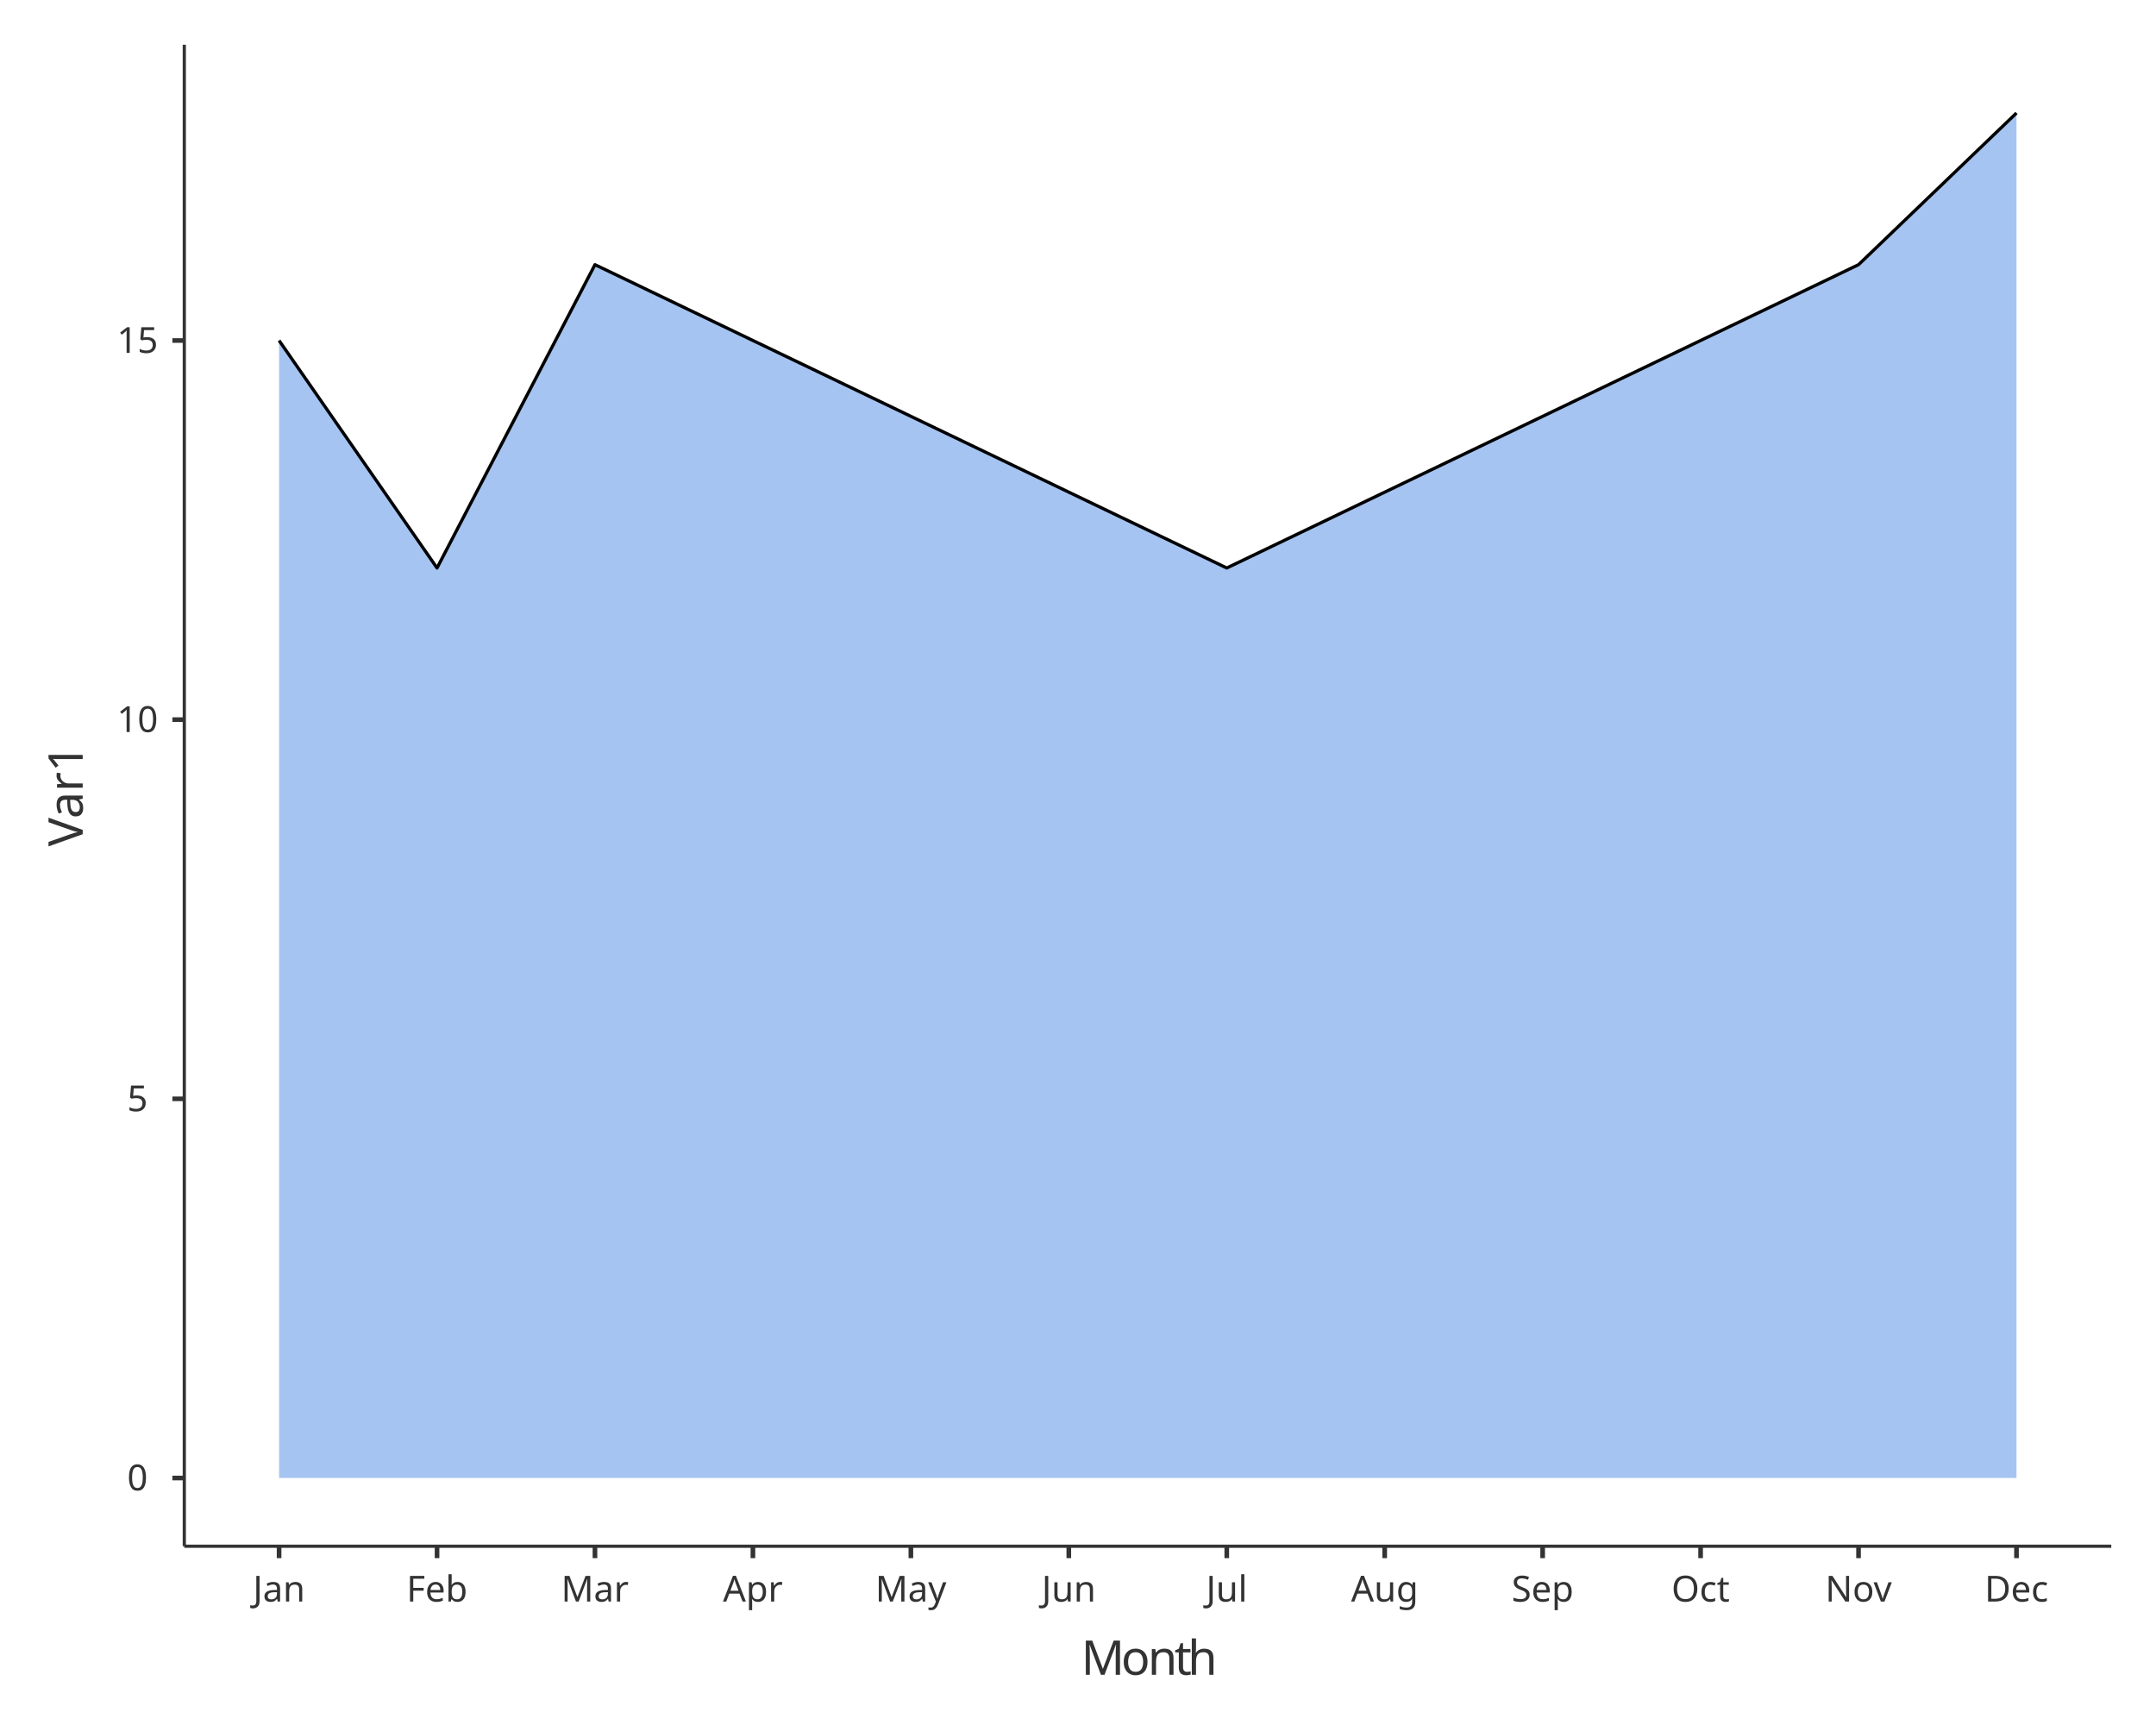
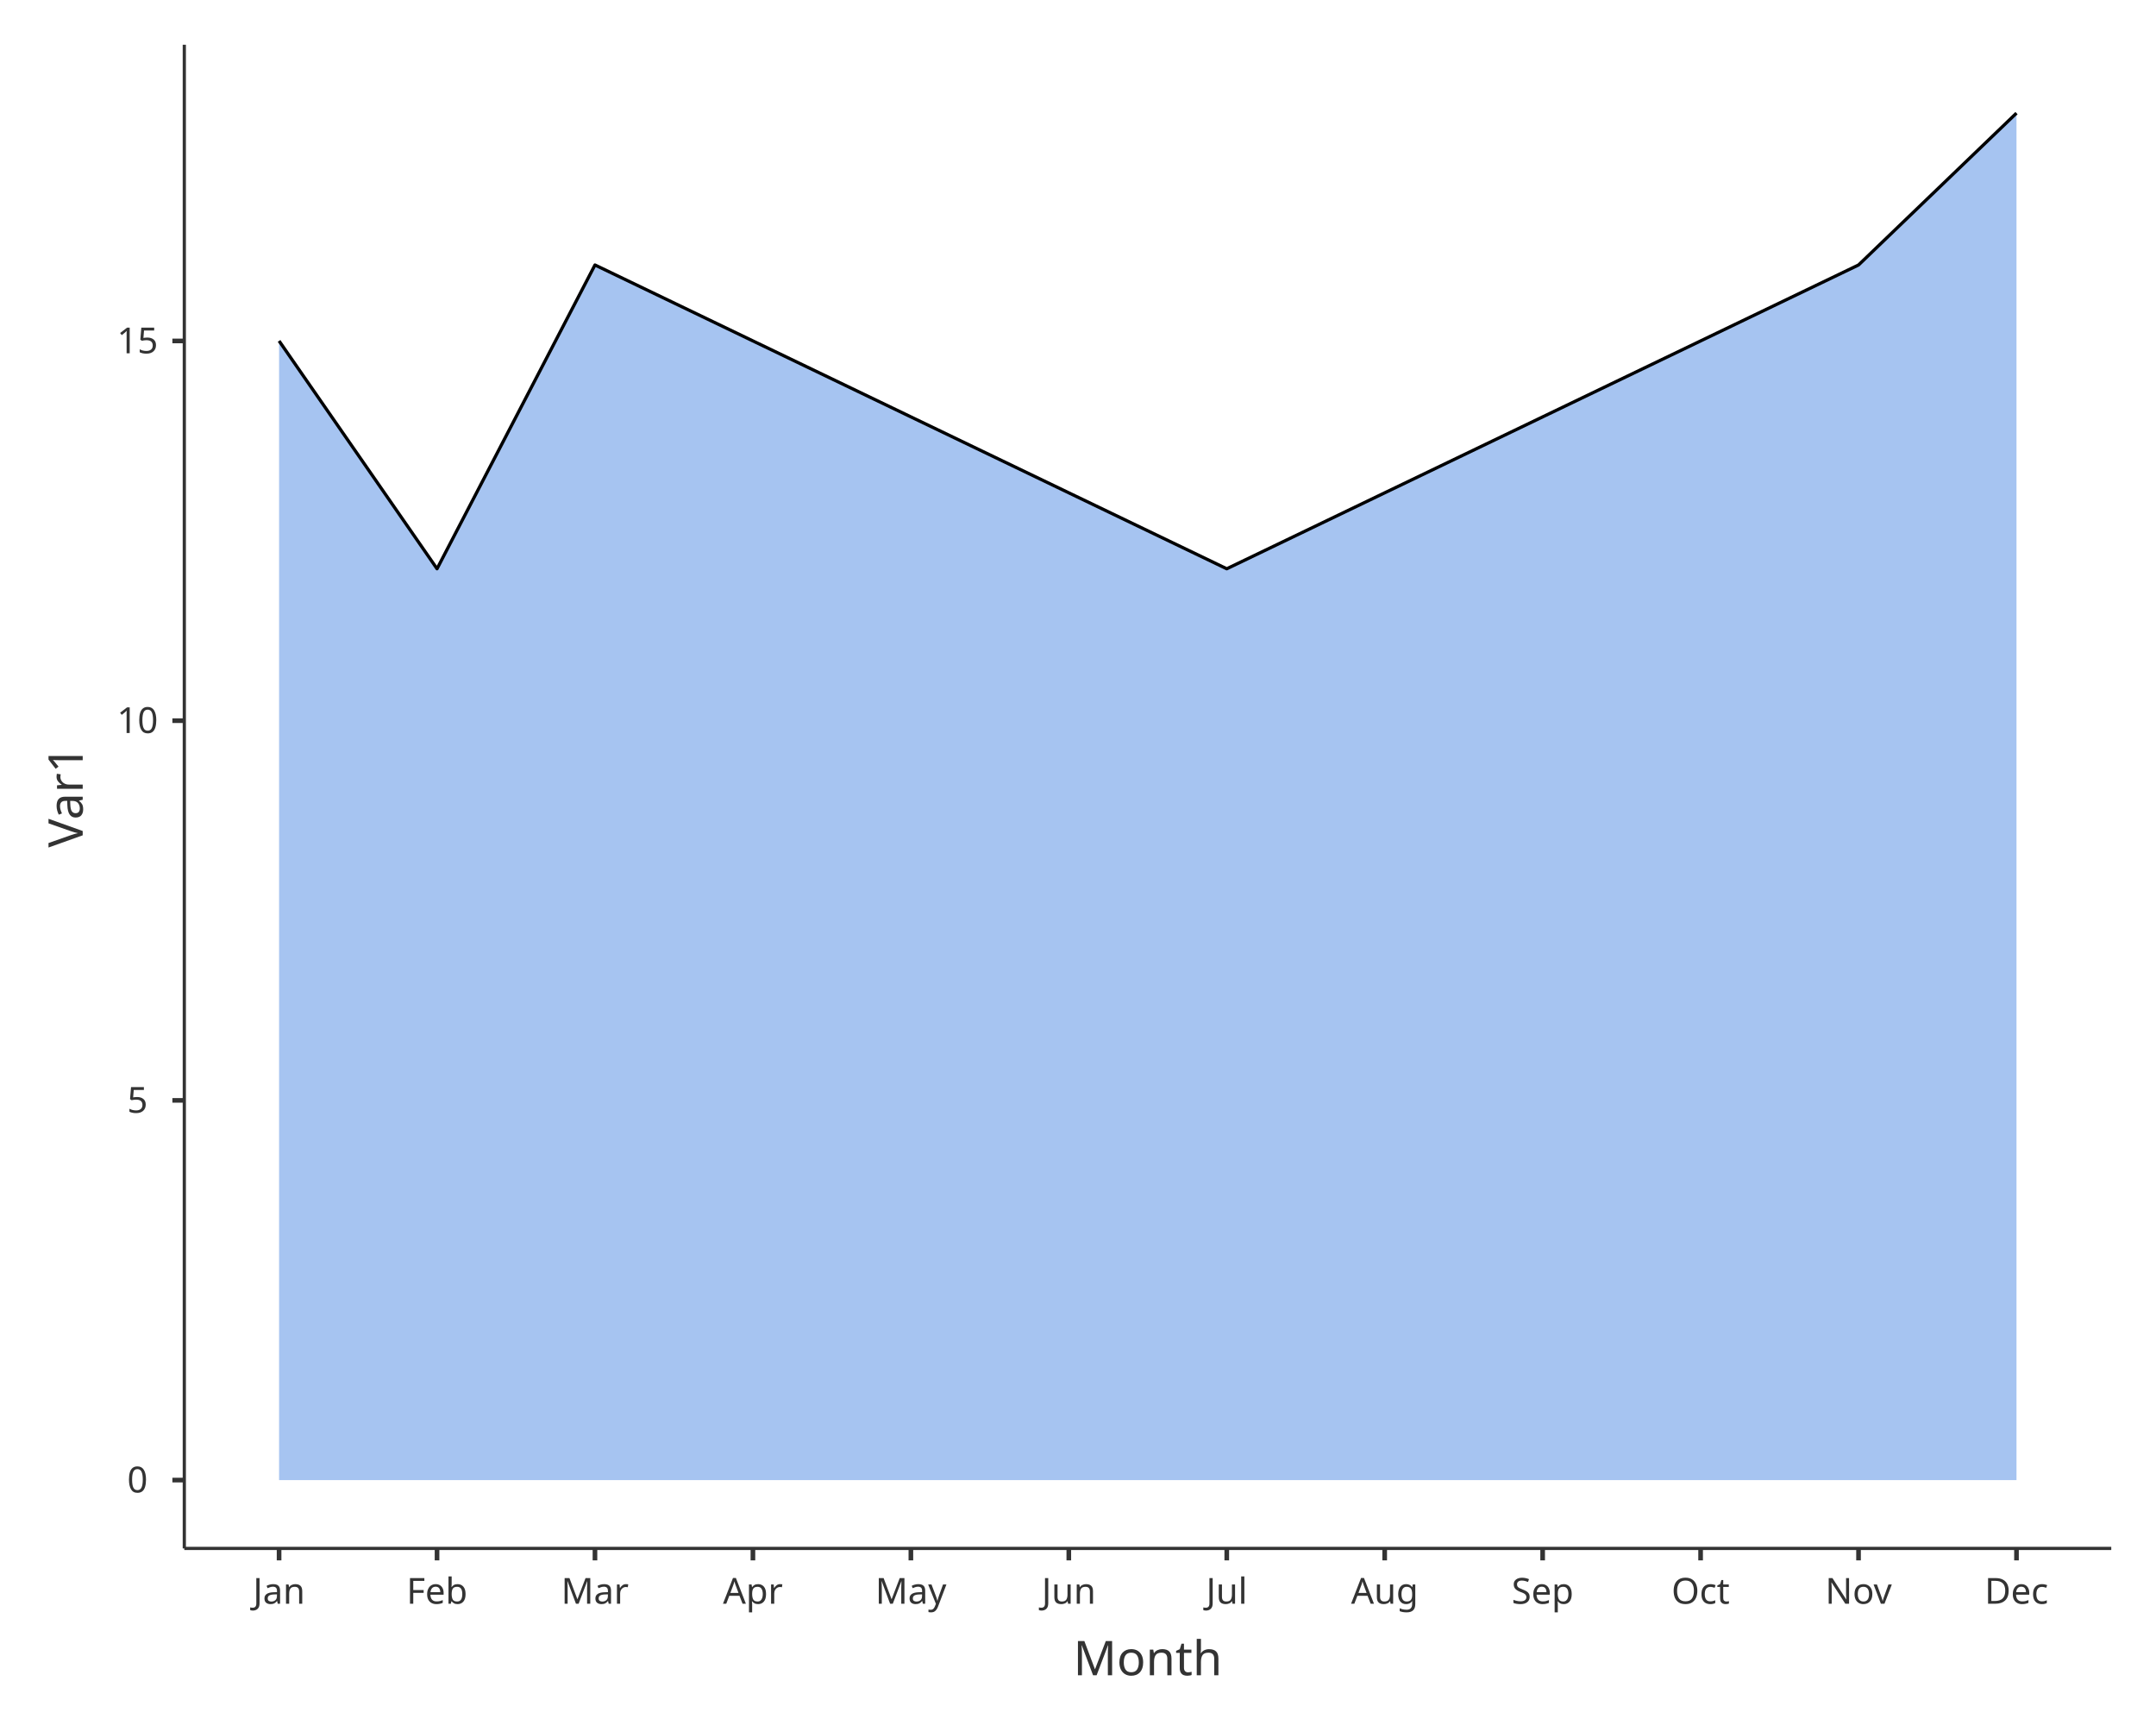
<svg xmlns="http://www.w3.org/2000/svg" class="svglite" data-engine-version="2.0" width="720.00pt" height="576.00pt" viewBox="0 0 720.00 576.00">
  <defs>
    <style type="text/css">
    .svglite line, .svglite polyline, .svglite polygon, .svglite path, .svglite rect, .svglite circle {
      fill: none;
      stroke: #000000;
      stroke-linecap: round;
      stroke-linejoin: round;
      stroke-miterlimit: 10.00;
    }
  </style>
  </defs>
  <rect width="100%" height="100%" style="stroke: none; fill: #FFFFFF;" />
  <defs>
    <clipPath id="cpMC4wMHw3MjAuMDB8MC4wMHw1NzYuMDA=">
      <rect x="0.00" y="0.00" width="720.00" height="576.00" />
    </clipPath>
  </defs>
  <g clip-path="url(#cpMC4wMHw3MjAuMDB8MC4wMHw1NzYuMDA=)">
    <rect x="0" y="0.00" width="720.00" height="576.00" style="stroke-width: 1.55; stroke: none;" />
  </g>
  <defs>
-     <clipPath id="cpNjEuNTV8NzA1LjA2fDE0Ljk0fDUxNi4zMQ==">
-       <rect x="61.55" y="14.94" width="643.50" height="501.36" />
+     <clipPath id="cpNjEuNTV8NzA1LjA2fDE0Ljk0fDUxNy4wNA==">
+       <rect x="61.55" y="14.94" width="643.50" height="502.10" />
    </clipPath>
  </defs>
-   <g clip-path="url(#cpNjEuNTV8NzA1LjA2fDE0Ljk0fDUxNi4zMQ==)">
-     <rect x="61.55" y="14.94" width="643.50" height="501.36" style="stroke-width: 1.55; stroke: none;" />
-     <polygon points="93.20,113.70 145.95,189.66 198.69,88.38 251.44,113.70 304.19,139.02 356.93,164.34 409.68,189.66 462.42,164.34 515.17,139.02 567.92,113.70 620.66,88.38 673.41,37.73 673.41,493.52 620.66,493.52 567.92,493.52 515.17,493.52 462.42,493.52 409.68,493.52 356.93,493.52 304.19,493.52 251.44,493.52 198.69,493.52 145.95,493.52 93.20,493.52 " style="stroke-width: 0.00; stroke: none; stroke-linecap: butt; fill: #A6C4F1;" />
-     <polyline points="93.20,113.70 145.95,189.66 198.69,88.38 251.44,113.70 304.19,139.02 356.93,164.34 409.68,189.66 462.42,164.34 515.17,139.02 567.92,113.70 620.66,88.38 673.41,37.73 " style="stroke-width: 1.07; stroke-linecap: butt;" />
+   <g clip-path="url(#cpNjEuNTV8NzA1LjA2fDE0Ljk0fDUxNy4wNA==)">
+     <rect x="61.55" y="14.94" width="643.50" height="502.10" style="stroke-width: 1.55; stroke: none;" />
+     <polygon points="93.20,113.84 145.95,189.92 198.69,88.48 251.44,113.84 304.19,139.20 356.93,164.56 409.68,189.92 462.42,164.56 515.17,139.20 567.92,113.84 620.66,88.48 673.41,37.77 673.41,494.22 620.66,494.22 567.92,494.22 515.17,494.22 462.42,494.22 409.68,494.22 356.93,494.22 304.19,494.22 251.44,494.22 198.69,494.22 145.95,494.22 93.20,494.22 " style="stroke-width: 0.00; stroke: none; stroke-linecap: butt; fill: #A6C4F1;" />
+     <polyline points="93.20,113.84 145.95,189.92 198.69,88.48 251.44,113.84 304.19,139.20 356.93,164.56 409.68,189.92 462.42,164.56 515.17,139.20 567.92,113.84 620.66,88.48 673.41,37.77 " style="stroke-width: 1.07; stroke-linecap: butt;" />
  </g>
  <g clip-path="url(#cpMC4wMHw3MjAuMDB8MC4wMHw1NzYuMDA=)">
-     <polyline points="61.55,516.31 61.55,14.94 " style="stroke-width: 1.07; stroke: #333333; stroke-linecap: butt;" />
-     <text x="45.91" y="497.65" text-anchor="middle" style="font-size: 12.00px; fill: #333333; font-family: sans;" textLength="6.67px" lengthAdjust="spacingAndGlyphs">0</text>
-     <text x="45.91" y="371.04" text-anchor="middle" style="font-size: 12.00px; fill: #333333; font-family: sans;" textLength="6.67px" lengthAdjust="spacingAndGlyphs">5</text>
-     <text x="45.91" y="244.43" text-anchor="middle" style="font-size: 12.00px; fill: #333333; font-family: sans;" textLength="13.35px" lengthAdjust="spacingAndGlyphs">10</text>
-     <text x="45.91" y="117.83" text-anchor="middle" style="font-size: 12.00px; fill: #333333; font-family: sans;" textLength="13.35px" lengthAdjust="spacingAndGlyphs">15</text>
-     <polyline points="57.57,493.52 61.55,493.52 " style="stroke-width: 1.55; stroke: #333333; stroke-linecap: butt;" />
-     <polyline points="57.57,366.91 61.55,366.91 " style="stroke-width: 1.55; stroke: #333333; stroke-linecap: butt;" />
-     <polyline points="57.57,240.30 61.55,240.30 " style="stroke-width: 1.55; stroke: #333333; stroke-linecap: butt;" />
-     <polyline points="57.57,113.70 61.55,113.70 " style="stroke-width: 1.55; stroke: #333333; stroke-linecap: butt;" />
-     <polyline points="61.55,516.31 705.06,516.31 " style="stroke-width: 1.07; stroke: #333333; stroke-linecap: butt;" />
-     <polyline points="93.20,520.29 93.20,516.31 " style="stroke-width: 1.55; stroke: #333333; stroke-linecap: butt;" />
-     <polyline points="145.95,520.29 145.95,516.31 " style="stroke-width: 1.55; stroke: #333333; stroke-linecap: butt;" />
-     <polyline points="198.69,520.29 198.69,516.31 " style="stroke-width: 1.55; stroke: #333333; stroke-linecap: butt;" />
-     <polyline points="251.44,520.29 251.44,516.31 " style="stroke-width: 1.55; stroke: #333333; stroke-linecap: butt;" />
-     <polyline points="304.19,520.29 304.19,516.31 " style="stroke-width: 1.55; stroke: #333333; stroke-linecap: butt;" />
-     <polyline points="356.93,520.29 356.93,516.31 " style="stroke-width: 1.55; stroke: #333333; stroke-linecap: butt;" />
-     <polyline points="409.68,520.29 409.68,516.31 " style="stroke-width: 1.55; stroke: #333333; stroke-linecap: butt;" />
-     <polyline points="462.42,520.29 462.42,516.31 " style="stroke-width: 1.55; stroke: #333333; stroke-linecap: butt;" />
-     <polyline points="515.17,520.29 515.17,516.31 " style="stroke-width: 1.55; stroke: #333333; stroke-linecap: butt;" />
-     <polyline points="567.92,520.29 567.92,516.31 " style="stroke-width: 1.55; stroke: #333333; stroke-linecap: butt;" />
-     <polyline points="620.66,520.29 620.66,516.31 " style="stroke-width: 1.55; stroke: #333333; stroke-linecap: butt;" />
-     <polyline points="673.41,520.29 673.41,516.31 " style="stroke-width: 1.55; stroke: #333333; stroke-linecap: butt;" />
-     <text x="93.20" y="534.78" text-anchor="middle" style="font-size: 12.00px; fill: #333333; font-family: sans;" textLength="19.35px" lengthAdjust="spacingAndGlyphs">Jan</text>
-     <text x="145.95" y="534.78" text-anchor="middle" style="font-size: 12.00px; fill: #333333; font-family: sans;" textLength="20.68px" lengthAdjust="spacingAndGlyphs">Feb</text>
-     <text x="198.69" y="534.78" text-anchor="middle" style="font-size: 12.00px; fill: #333333; font-family: sans;" textLength="20.67px" lengthAdjust="spacingAndGlyphs">Mar</text>
-     <text x="251.44" y="534.78" text-anchor="middle" style="font-size: 12.00px; fill: #333333; font-family: sans;" textLength="18.68px" lengthAdjust="spacingAndGlyphs">Apr</text>
-     <text x="304.19" y="534.78" text-anchor="middle" style="font-size: 12.00px; fill: #333333; font-family: sans;" textLength="22.68px" lengthAdjust="spacingAndGlyphs">May</text>
-     <text x="356.93" y="534.78" text-anchor="middle" style="font-size: 12.00px; fill: #333333; font-family: sans;" textLength="19.35px" lengthAdjust="spacingAndGlyphs">Jun</text>
-     <text x="409.68" y="534.78" text-anchor="middle" style="font-size: 12.00px; fill: #333333; font-family: sans;" textLength="15.34px" lengthAdjust="spacingAndGlyphs">Jul</text>
-     <text x="462.42" y="534.78" text-anchor="middle" style="font-size: 12.00px; fill: #333333; font-family: sans;" textLength="21.36px" lengthAdjust="spacingAndGlyphs">Aug</text>
-     <text x="515.17" y="534.78" text-anchor="middle" style="font-size: 12.00px; fill: #333333; font-family: sans;" textLength="21.36px" lengthAdjust="spacingAndGlyphs">Sep</text>
-     <text x="567.92" y="534.78" text-anchor="middle" style="font-size: 12.00px; fill: #333333; font-family: sans;" textLength="18.68px" lengthAdjust="spacingAndGlyphs">Oct</text>
-     <text x="620.66" y="534.78" text-anchor="middle" style="font-size: 12.00px; fill: #333333; font-family: sans;" textLength="21.35px" lengthAdjust="spacingAndGlyphs">Nov</text>
-     <text x="673.41" y="534.78" text-anchor="middle" style="font-size: 12.00px; fill: #333333; font-family: sans;" textLength="21.35px" lengthAdjust="spacingAndGlyphs">Dec</text>
-     <text x="361.07" y="559.24" style="font-size: 16.00px; fill: #333333; font-family: sans;" textLength="13.33px" lengthAdjust="spacingAndGlyphs">M</text>
-     <text x="374.40" y="559.24" style="font-size: 16.00px; fill: #333333; font-family: sans;" textLength="8.90px" lengthAdjust="spacingAndGlyphs">o</text>
-     <text x="383.30" y="559.24" style="font-size: 16.00px; fill: #333333; font-family: sans;" textLength="8.90px" lengthAdjust="spacingAndGlyphs">n</text>
-     <text x="392.20" y="559.24" style="font-size: 16.00px; fill: #333333; font-family: sans;" textLength="4.44px" lengthAdjust="spacingAndGlyphs">t</text>
-     <text x="396.64" y="559.24" style="font-size: 16.00px; fill: #333333; font-family: sans;" textLength="8.90px" lengthAdjust="spacingAndGlyphs">h</text>
-     <text transform="translate(27.62,265.62) rotate(-90)" text-anchor="middle" style="font-size: 16.00px; fill: #333333; font-family: sans;" textLength="33.80px" lengthAdjust="spacingAndGlyphs">Var1</text>
+     <polyline points="61.55,517.04 61.55,14.94 " style="stroke-width: 1.07; stroke: #333333; stroke-linecap: butt;" />
+     <text x="45.91" y="498.35" text-anchor="middle" style="font-size: 12.00px; fill: #333333; font-family: sans;" textLength="6.67px" lengthAdjust="spacingAndGlyphs">0</text>
+     <text x="45.91" y="371.56" text-anchor="middle" style="font-size: 12.00px; fill: #333333; font-family: sans;" textLength="6.67px" lengthAdjust="spacingAndGlyphs">5</text>
+     <text x="45.91" y="244.76" text-anchor="middle" style="font-size: 12.00px; fill: #333333; font-family: sans;" textLength="13.35px" lengthAdjust="spacingAndGlyphs">10</text>
+     <text x="45.91" y="117.97" text-anchor="middle" style="font-size: 12.00px; fill: #333333; font-family: sans;" textLength="13.35px" lengthAdjust="spacingAndGlyphs">15</text>
+     <polyline points="57.57,494.22 61.55,494.22 " style="stroke-width: 1.55; stroke: #333333; stroke-linecap: butt;" />
+     <polyline points="57.57,367.43 61.55,367.43 " style="stroke-width: 1.55; stroke: #333333; stroke-linecap: butt;" />
+     <polyline points="57.57,240.64 61.55,240.64 " style="stroke-width: 1.55; stroke: #333333; stroke-linecap: butt;" />
+     <polyline points="57.57,113.84 61.55,113.84 " style="stroke-width: 1.55; stroke: #333333; stroke-linecap: butt;" />
+     <polyline points="61.55,517.04 705.06,517.04 " style="stroke-width: 1.07; stroke: #333333; stroke-linecap: butt;" />
+     <polyline points="93.20,521.03 93.20,517.04 " style="stroke-width: 1.55; stroke: #333333; stroke-linecap: butt;" />
+     <polyline points="145.95,521.03 145.95,517.04 " style="stroke-width: 1.55; stroke: #333333; stroke-linecap: butt;" />
+     <polyline points="198.69,521.03 198.69,517.04 " style="stroke-width: 1.55; stroke: #333333; stroke-linecap: butt;" />
+     <polyline points="251.44,521.03 251.44,517.04 " style="stroke-width: 1.55; stroke: #333333; stroke-linecap: butt;" />
+     <polyline points="304.19,521.03 304.19,517.04 " style="stroke-width: 1.55; stroke: #333333; stroke-linecap: butt;" />
+     <polyline points="356.93,521.03 356.93,517.04 " style="stroke-width: 1.55; stroke: #333333; stroke-linecap: butt;" />
+     <polyline points="409.68,521.03 409.68,517.04 " style="stroke-width: 1.55; stroke: #333333; stroke-linecap: butt;" />
+     <polyline points="462.42,521.03 462.42,517.04 " style="stroke-width: 1.55; stroke: #333333; stroke-linecap: butt;" />
+     <polyline points="515.17,521.03 515.17,517.04 " style="stroke-width: 1.55; stroke: #333333; stroke-linecap: butt;" />
+     <polyline points="567.92,521.03 567.92,517.04 " style="stroke-width: 1.55; stroke: #333333; stroke-linecap: butt;" />
+     <polyline points="620.66,521.03 620.66,517.04 " style="stroke-width: 1.55; stroke: #333333; stroke-linecap: butt;" />
+     <polyline points="673.41,521.03 673.41,517.04 " style="stroke-width: 1.55; stroke: #333333; stroke-linecap: butt;" />
+     <text x="93.20" y="535.51" text-anchor="middle" style="font-size: 12.00px; fill: #333333; font-family: sans;" textLength="19.35px" lengthAdjust="spacingAndGlyphs">Jan</text>
+     <text x="145.95" y="535.51" text-anchor="middle" style="font-size: 12.00px; fill: #333333; font-family: sans;" textLength="20.68px" lengthAdjust="spacingAndGlyphs">Feb</text>
+     <text x="198.69" y="535.51" text-anchor="middle" style="font-size: 12.00px; fill: #333333; font-family: sans;" textLength="20.67px" lengthAdjust="spacingAndGlyphs">Mar</text>
+     <text x="251.44" y="535.51" text-anchor="middle" style="font-size: 12.00px; fill: #333333; font-family: sans;" textLength="18.68px" lengthAdjust="spacingAndGlyphs">Apr</text>
+     <text x="304.19" y="535.51" text-anchor="middle" style="font-size: 12.00px; fill: #333333; font-family: sans;" textLength="22.68px" lengthAdjust="spacingAndGlyphs">May</text>
+     <text x="356.93" y="535.51" text-anchor="middle" style="font-size: 12.00px; fill: #333333; font-family: sans;" textLength="19.35px" lengthAdjust="spacingAndGlyphs">Jun</text>
+     <text x="409.68" y="535.51" text-anchor="middle" style="font-size: 12.00px; fill: #333333; font-family: sans;" textLength="15.34px" lengthAdjust="spacingAndGlyphs">Jul</text>
+     <text x="462.42" y="535.51" text-anchor="middle" style="font-size: 12.00px; fill: #333333; font-family: sans;" textLength="21.36px" lengthAdjust="spacingAndGlyphs">Aug</text>
+     <text x="515.17" y="535.51" text-anchor="middle" style="font-size: 12.00px; fill: #333333; font-family: sans;" textLength="21.36px" lengthAdjust="spacingAndGlyphs">Sep</text>
+     <text x="567.92" y="535.51" text-anchor="middle" style="font-size: 12.00px; fill: #333333; font-family: sans;" textLength="18.68px" lengthAdjust="spacingAndGlyphs">Oct</text>
+     <text x="620.66" y="535.51" text-anchor="middle" style="font-size: 12.00px; fill: #333333; font-family: sans;" textLength="21.35px" lengthAdjust="spacingAndGlyphs">Nov</text>
+     <text x="673.41" y="535.51" text-anchor="middle" style="font-size: 12.00px; fill: #333333; font-family: sans;" textLength="21.35px" lengthAdjust="spacingAndGlyphs">Dec</text>
+     <text x="383.31" y="559.40" text-anchor="middle" style="font-size: 16.00px; fill: #333333; font-family: sans;" textLength="44.48px" lengthAdjust="spacingAndGlyphs">Month</text>
+     <text transform="translate(27.62,265.99) rotate(-90)" text-anchor="middle" style="font-size: 16.00px; fill: #333333; font-family: sans;" textLength="33.80px" lengthAdjust="spacingAndGlyphs">Var1</text>
  </g>
</svg>
